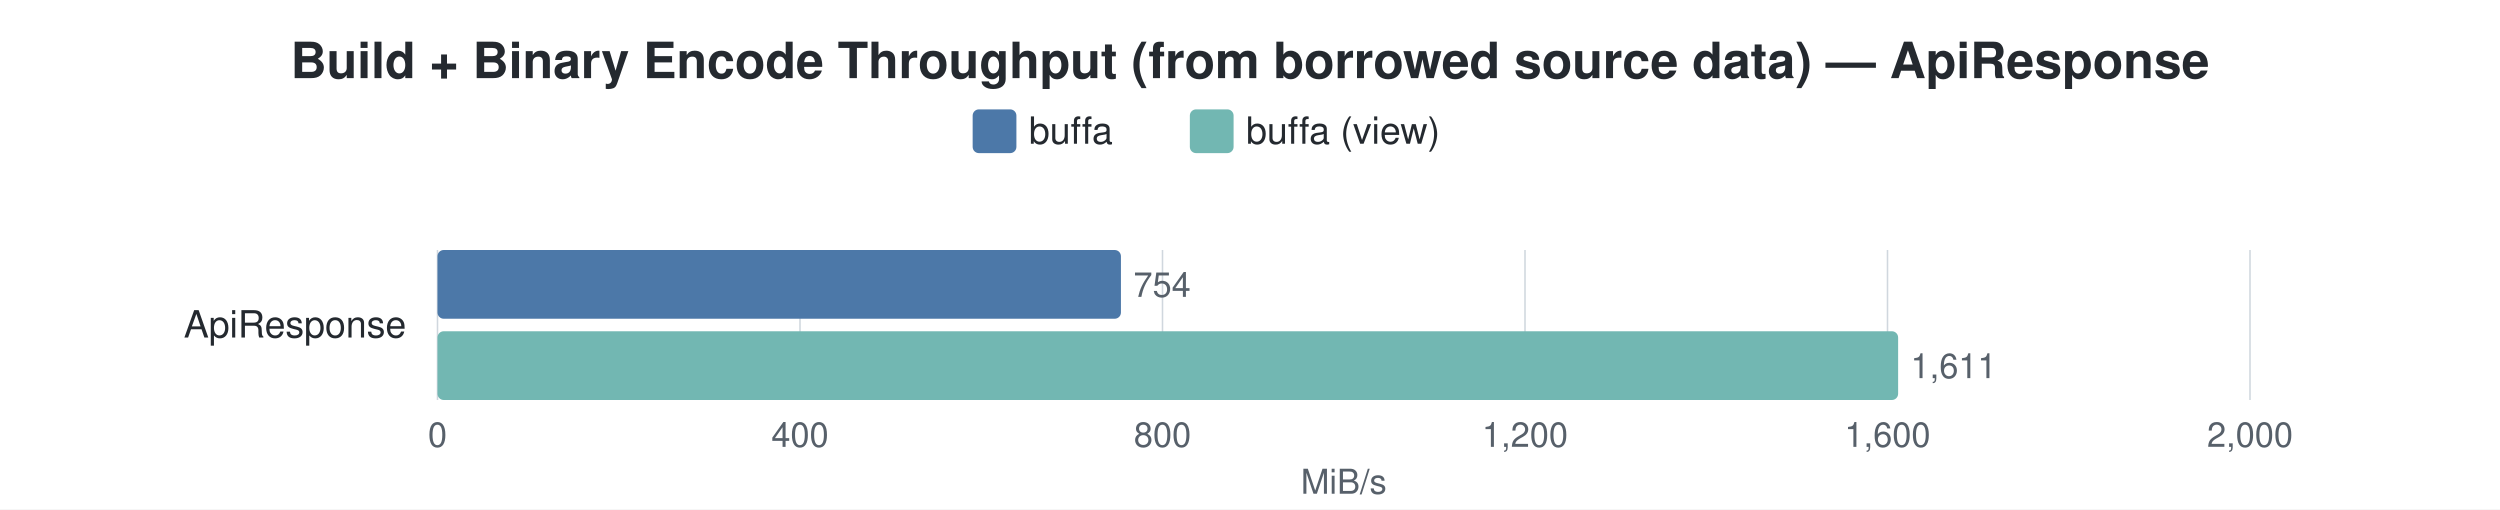
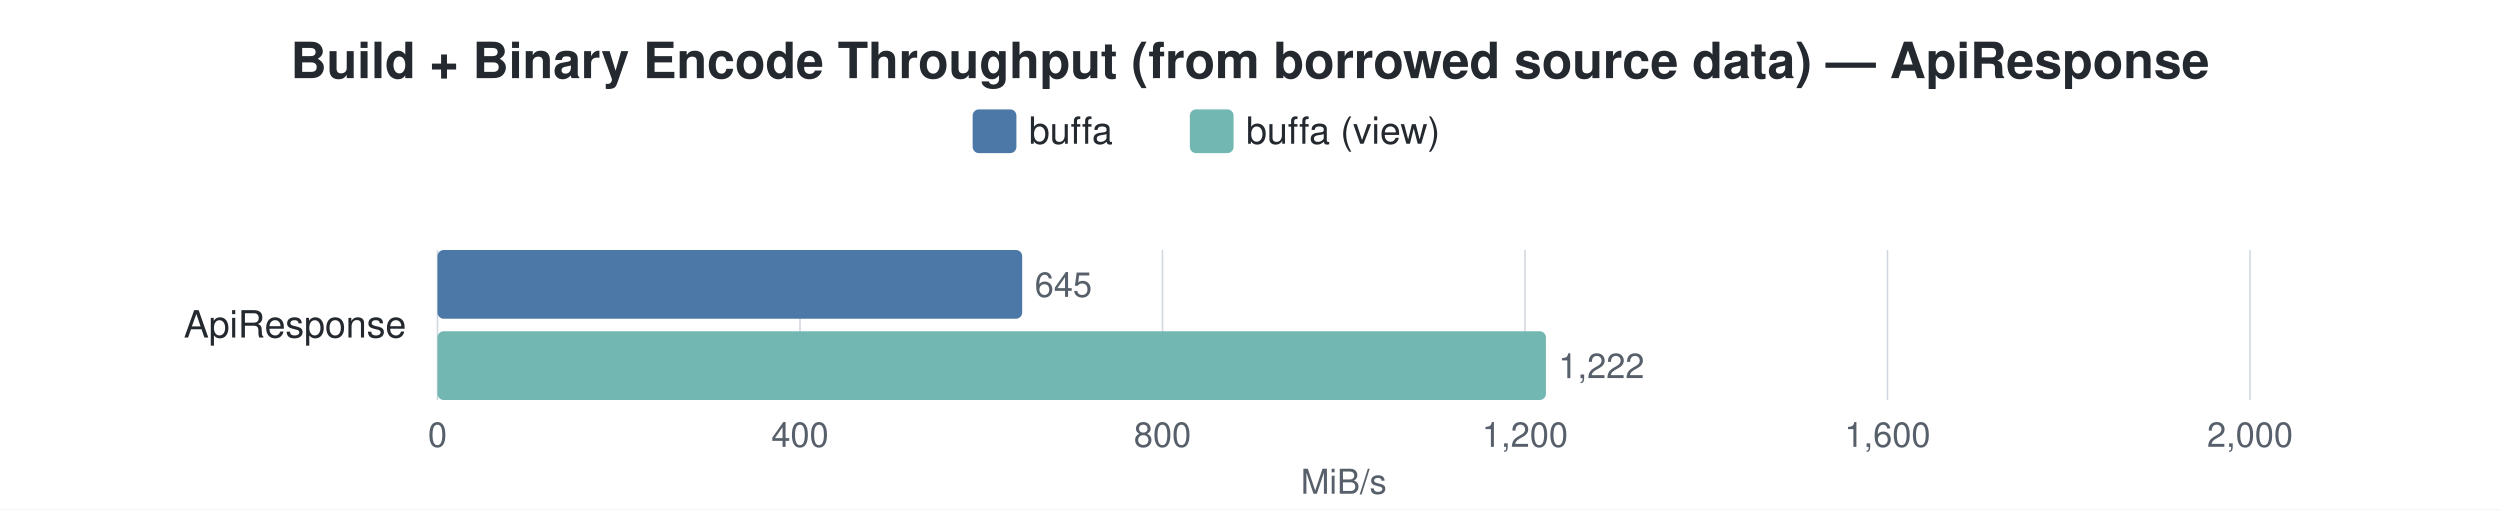
<svg xmlns="http://www.w3.org/2000/svg" width="800" height="163" viewBox="0 0 800 163">
  <style>
    text { font-family: -apple-system, BlinkMacSystemFont, "Segoe UI", Helvetica, Arial, sans-serif; }
    .title { font-size: 16px; font-weight: 600; fill: #24292f; }
    .label { font-size: 12px; fill: #24292f; }
    .value { font-size: 11px; fill: #57606a; }
    .axis-label { font-size: 11px; fill: #57606a; }
    .legend-text { font-size: 12px; fill: #24292f; }
    .grid { stroke: #d0d7de; stroke-width: 0.5; }
  </style>
  <rect width="100%" height="100%" fill="white" />
  <text x="400.0" y="25" text-anchor="middle" class="title">Build + Binary Encode Throughput (from borrowed source data) — ApiResponse</text>
  <rect x="311.25" y="35" width="14" height="14" rx="2" fill="#4C78A8" />
  <text x="329.25" y="46" class="legend-text">buffa</text>
  <rect x="380.75" y="35" width="14" height="14" rx="2" fill="#72B7B2" />
  <text x="398.75" y="46" class="legend-text">buffa (view)</text>
  <line x1="140.0" y1="80" x2="140.0" y2="128" class="grid" />
  <text x="140.0" y="143" text-anchor="middle" class="axis-label">0</text>
  <line x1="256.0" y1="80" x2="256.0" y2="128" class="grid" />
  <text x="256.0" y="143" text-anchor="middle" class="axis-label">400</text>
  <line x1="372.0" y1="80" x2="372.0" y2="128" class="grid" />
  <text x="372.0" y="143" text-anchor="middle" class="axis-label">800</text>
  <line x1="488.0" y1="80" x2="488.0" y2="128" class="grid" />
  <text x="488.0" y="143" text-anchor="middle" class="axis-label">1,200</text>
  <line x1="604.0" y1="80" x2="604.0" y2="128" class="grid" />
  <text x="604.0" y="143" text-anchor="middle" class="axis-label">1,600</text>
  <line x1="720.0" y1="80" x2="720.0" y2="128" class="grid" />
  <text x="720.0" y="143" text-anchor="middle" class="axis-label">2,000</text>
  <text x="430.0" y="158" text-anchor="middle" class="axis-label">MiB/s</text>
  <text x="130" y="108.0" text-anchor="end" class="label">ApiResponse</text>
-   <rect x="140" y="80.0" width="218.7" height="22" rx="2" fill="#4C78A8" />
-   <text x="362.7" y="95.0" class="value">754</text>
-   <rect x="140" y="106.0" width="467.4" height="22" rx="2" fill="#72B7B2" />
-   <text x="611.4" y="121.0" class="value">1,611</text>
+   <rect x="140" y="80.0" width="187.1" height="22" rx="2" fill="#4C78A8" />
+   <text x="331.1" y="95.0" class="value">645</text>
+   <rect x="140" y="106.0" width="354.7" height="22" rx="2" fill="#72B7B2" />
+   <text x="498.7" y="121.0" class="value">1,222</text>
</svg>
